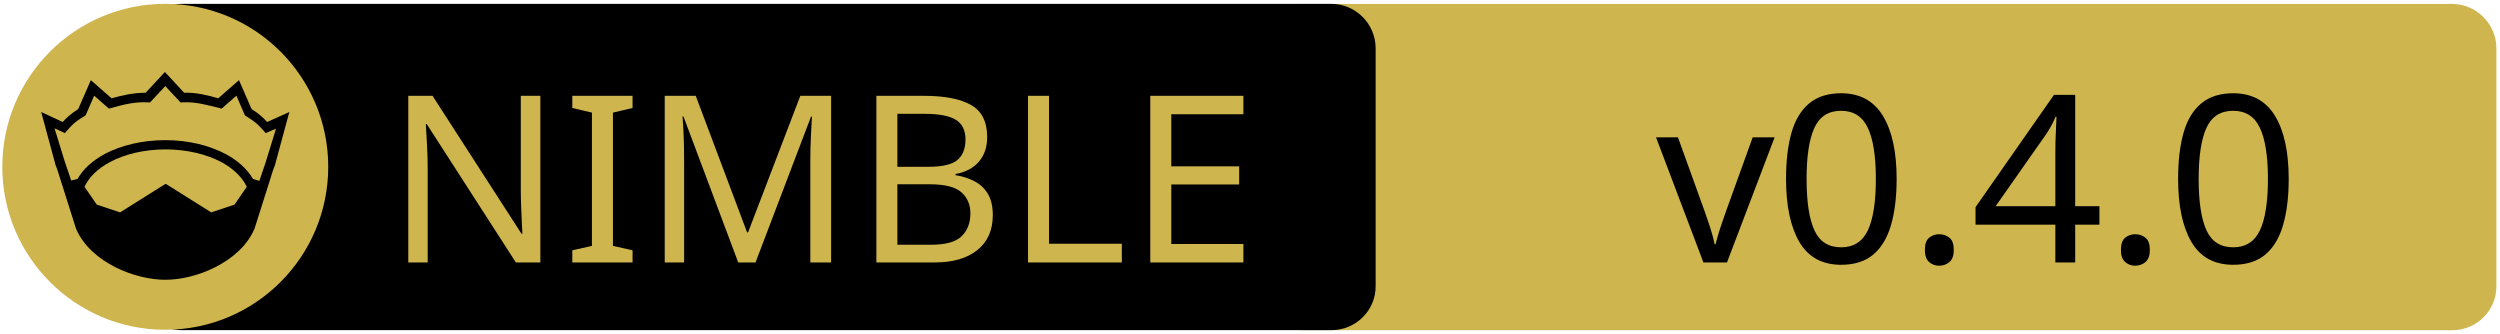
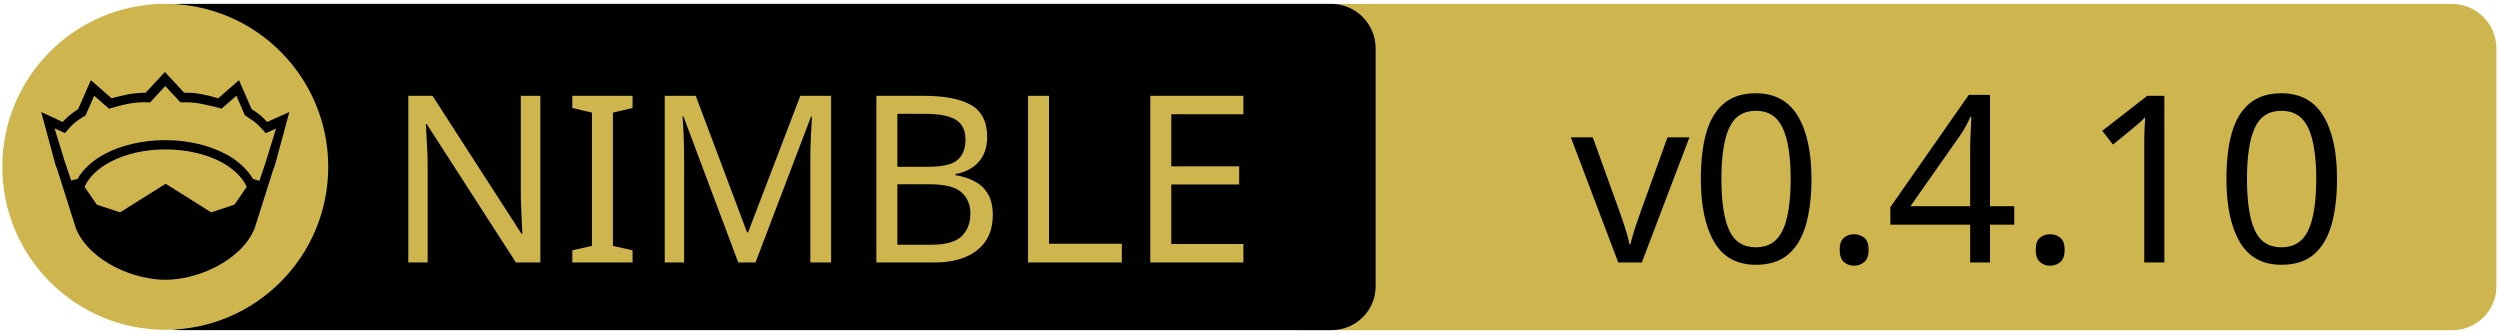
<svg xmlns="http://www.w3.org/2000/svg" xmlns:xlink="http://www.w3.org/1999/xlink" width="675" height="90" xml:space="preserve" version="1.1">
  <a xlink:href="https://github.com/mratsim/weave">
    <g>
      <path fill="#CEB54D" id="svg_15" d="m662.123,89.159l-310.5,0c-6.6,0 -12,-5.4 -12,-12l0,-64.1c0,-6.6 5.4,-12 12,-12l310.4,0c6.6,0 12,5.4 12,12l0,64.1c0.1,6.6 -5.3,12 -11.9,12z" />
      <path id="svg_1" d="m359.524,89.139l-310.5,0c-6.6,0 -12,-5.4 -12,-12l0,-64.1c0,-6.6 5.4,-12 12,-12l310.4,0c6.6,0 12,5.4 12,12l0,64.1c0.1,6.6 -5.3,12 -11.9,12z" />
      <rect id="svg_2" fill="none" height="45.9" width="315.3" class="st0" y="24.539" x="60.224" />
      <circle id="svg_4" fill="#CEB54D" r="44" cy="45.039" cx="44.624" class="st1" />
      <g id="XMLID_4_">
        <path id="svg_5" d="m78.124,30.239l-3.9,14.4l-0.4,1l-5.1,16.1c0,0 0,0 0,0c-2,4.7 -6.1,8.1 -10.6,10.4c-4.5,2.3 -9.5,3.4 -13.5,3.4c-4,0 -8.9,-1.1 -13.5,-3.4c-4.5,-2.3 -8.6,-5.7 -10.6,-10.4c0,0 0,0 0,0l-5.1,-16.1l-0.4,-1l-3.9,-14.4l5.8,2.7c0.9,-1 2,-2.1 4.2,-3.5l3.4,-7.8l5.6,4.9c2.9,-0.8 5.8,-1.5 9.2,-1.5l5.2,-5.6l5.2,5.6c3.4,-0.1 6.4,0.7 9.2,1.5l5.6,-4.9l3.4,7.8c2.2,1.4 3.3,2.5 4.2,3.5l6,-2.7z" />
        <g id="XMLID_6_">
          <g id="svg_6">
            <path id="svg_7" fill="#CEB54D" d="m66.624,50.439l-3.3,4.8l-6.3,2.1l-12.1,-7.6c-0.1,-0.1 -0.3,-0.1 -0.4,0l-12.1,7.6l-6.3,-2.1l-3.3,-4.8c1.2,-2.6 3.5,-4.9 6.9,-6.7c3.9,-2.1 9.2,-3.4 15,-3.4c5.7,0 11,1.3 15,3.4c3.3,1.8 5.7,4.1 6.9,6.7z" class="st1" />
          </g>
          <g id="svg_8" />
        </g>
        <g id="XMLID_5_">
          <g id="svg_9">
            <path id="svg_10" fill="#CEB54D" d="m74.524,34.739l-2.8,9.1l-1.7,5l-1.6,-0.5c0,0 -0.1,0 -0.1,0c-1.6,-2.7 -4.2,-5.1 -7.5,-6.8c-4.4,-2.3 -10,-3.7 -16.2,-3.7c-6.2,0 -11.9,1.4 -16.3,3.7c-3.3,1.8 -5.9,4.1 -7.4,6.8c0,0 -0.1,0 -0.1,0l-1.6,0.4l-1.7,-5l-2.8,-9.1l2.8,1.3l0.6,-0.7c1.2,-1.3 1.8,-2.2 4.7,-3.9l0.3,-0.2l2.3,-5.3l4,3.5l0.7,-0.2c3.2,-0.9 6.3,-1.7 9.8,-1.5l0.6,0l4.1,-4.4l4.1,4.4l0.6,0c3.5,-0.2 6.5,0.7 9.8,1.5l0.7,0.2l4,-3.5l2.3,5.3l0.3,0.2c2.9,1.8 3.5,2.6 4.7,3.9l0.6,0.7l2.8,-1.2z" class="st1" />
          </g>
          <g id="svg_11" />
        </g>
      </g>
      <text x="-442" y="-350.021" id="svg_16" font-size="63px" font-family="'PT Sans Caption', 'Tahoma', 'Helvetica Neue Medium', 'PT Sans', sans-serif" fill="#CEB54D" class="st1 st2 st3" transform="matrix(1 0 0 1 546.13 420.879)">NIMBLE</text>
-       <text x="-99.0" y="-350.012" id="svg_17" font-size="63.012px" font-family="'PT Sans Caption', 'Tahoma', 'Helvetica Neue Medium', 'PT Sans', sans-serif" fill="#000000" class="st1 st2 st3" transform="matrix(1 0 0 1 546.13 420.879)">v0.4.0</text>
+       <text x="-122.0" y="-350.012" id="svg_17" font-size="63.012px" font-family="'PT Sans Caption', 'Tahoma', 'Helvetica Neue Medium', 'PT Sans', sans-serif" fill="#000000" class="st1 st2 st3" transform="matrix(1 0 0 1 546.13 420.879)">v0.4.10</text>
    </g>
  </a>
</svg>
